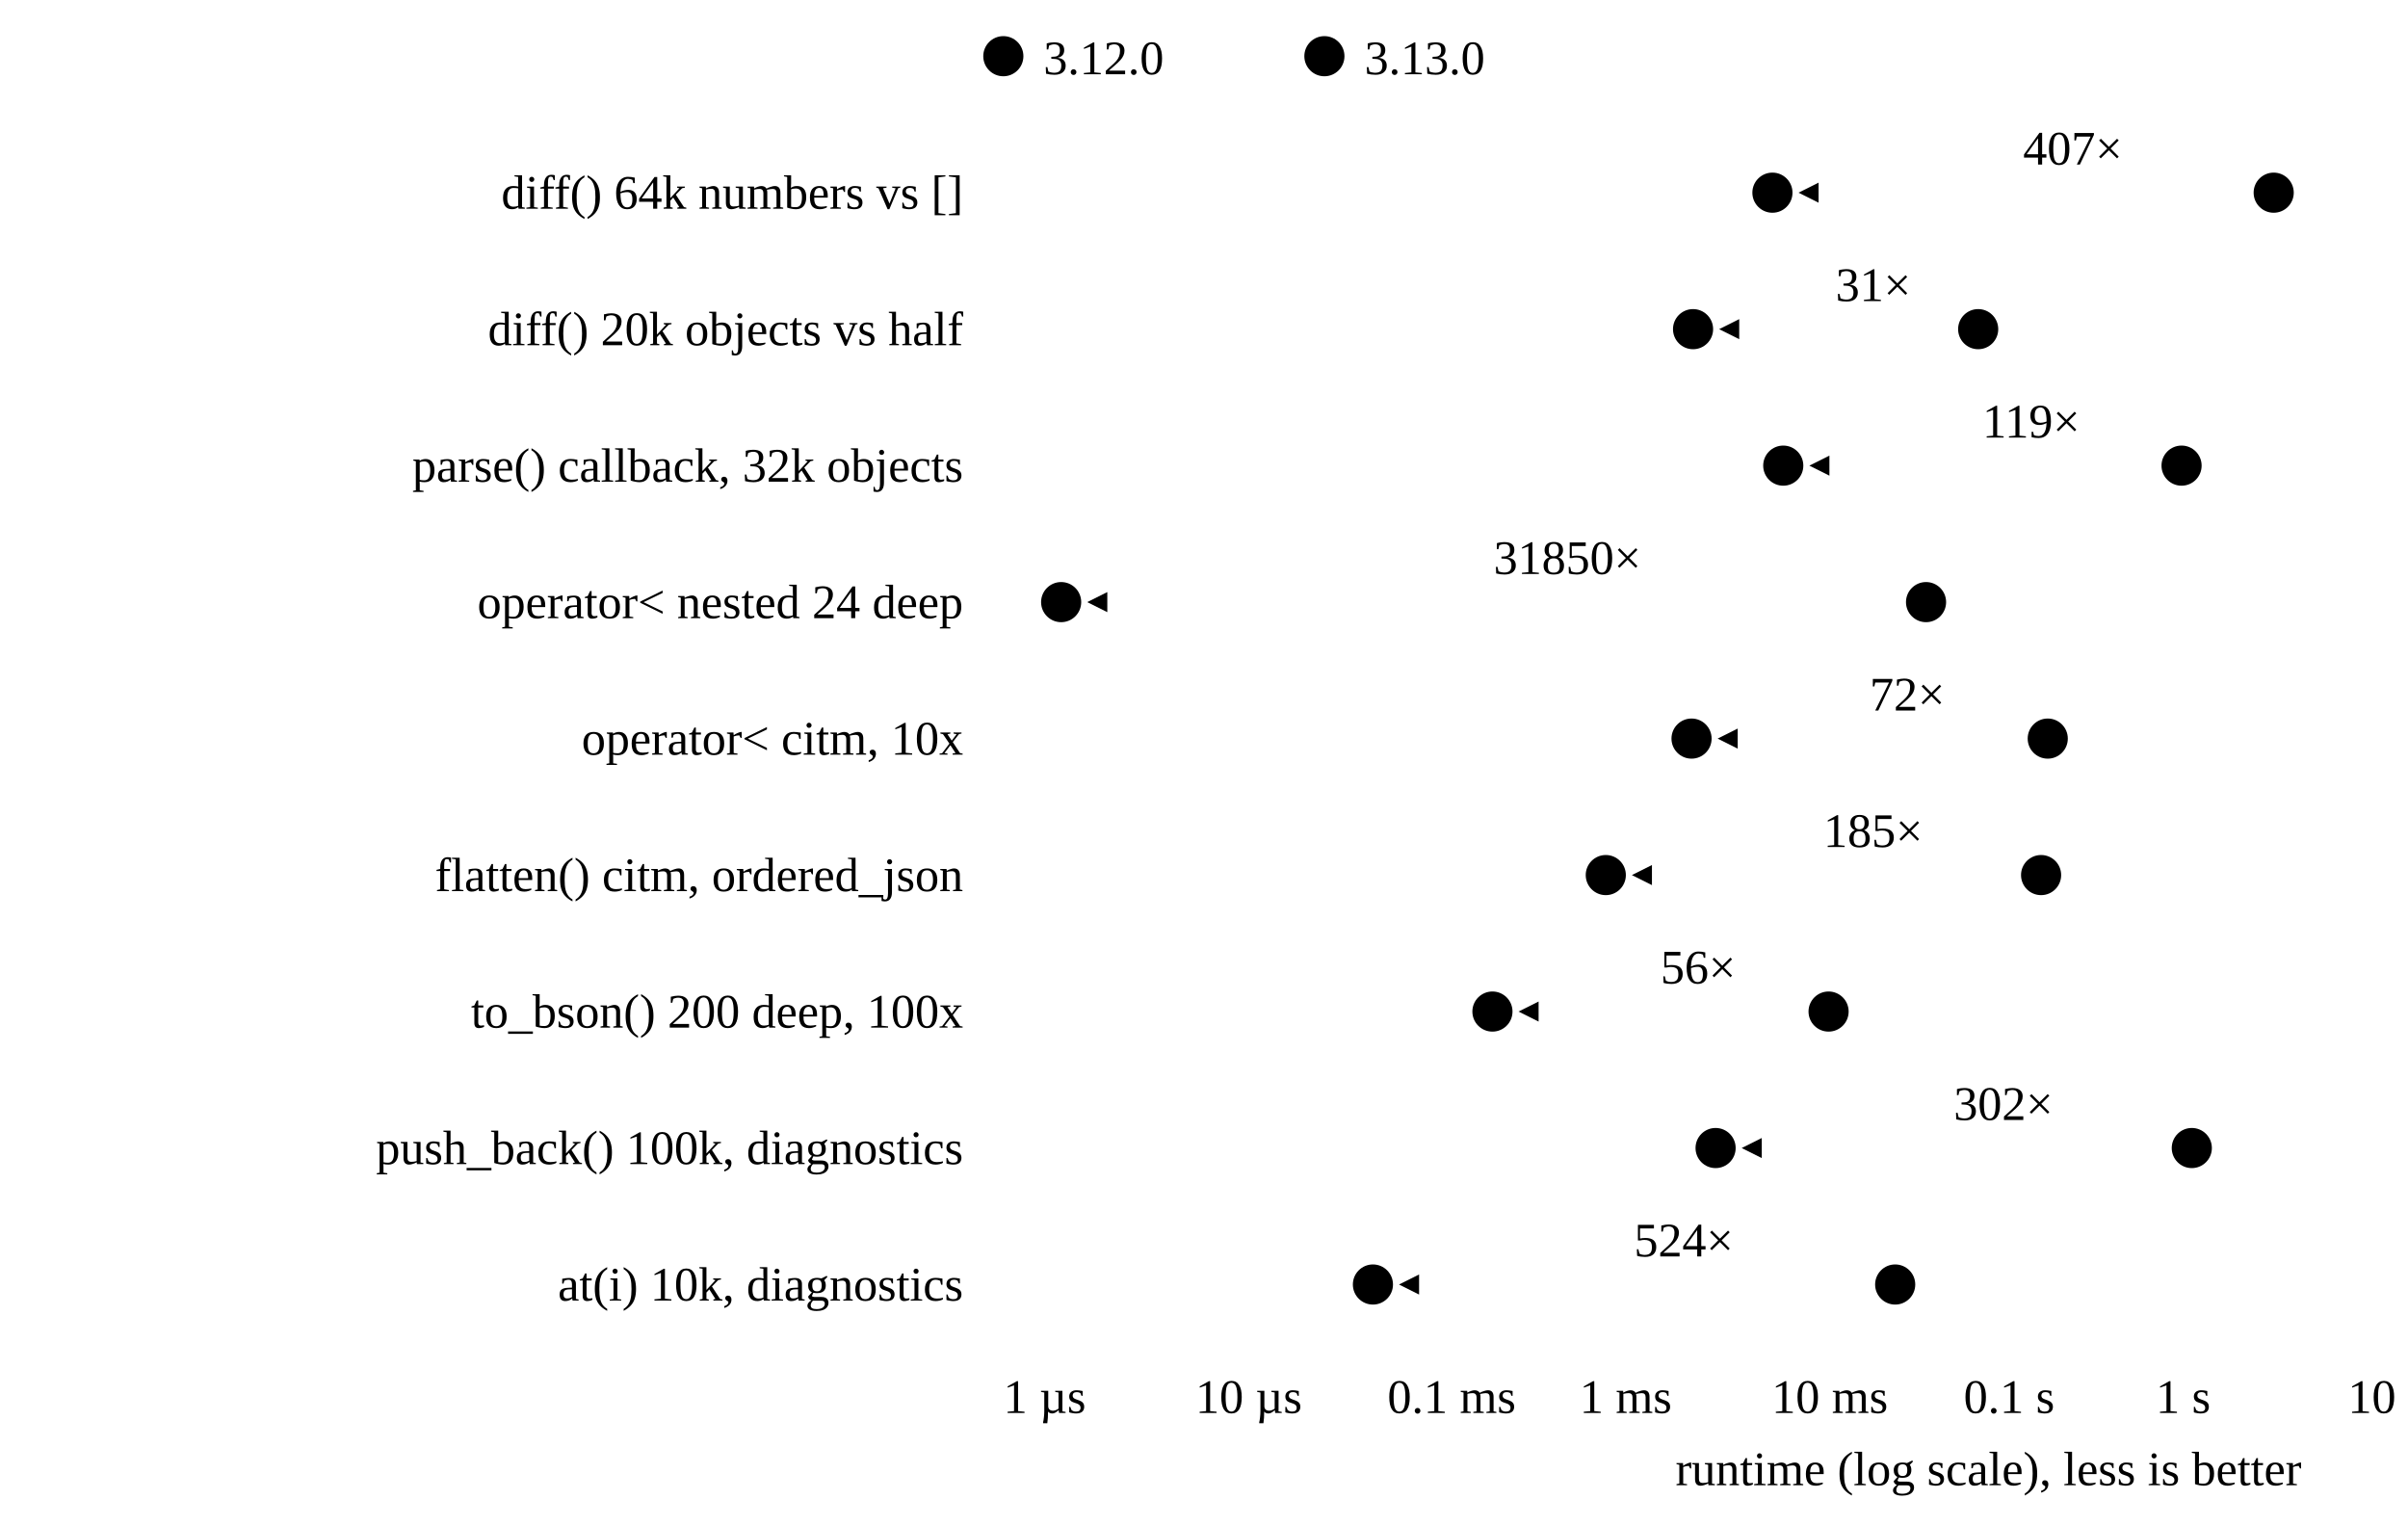
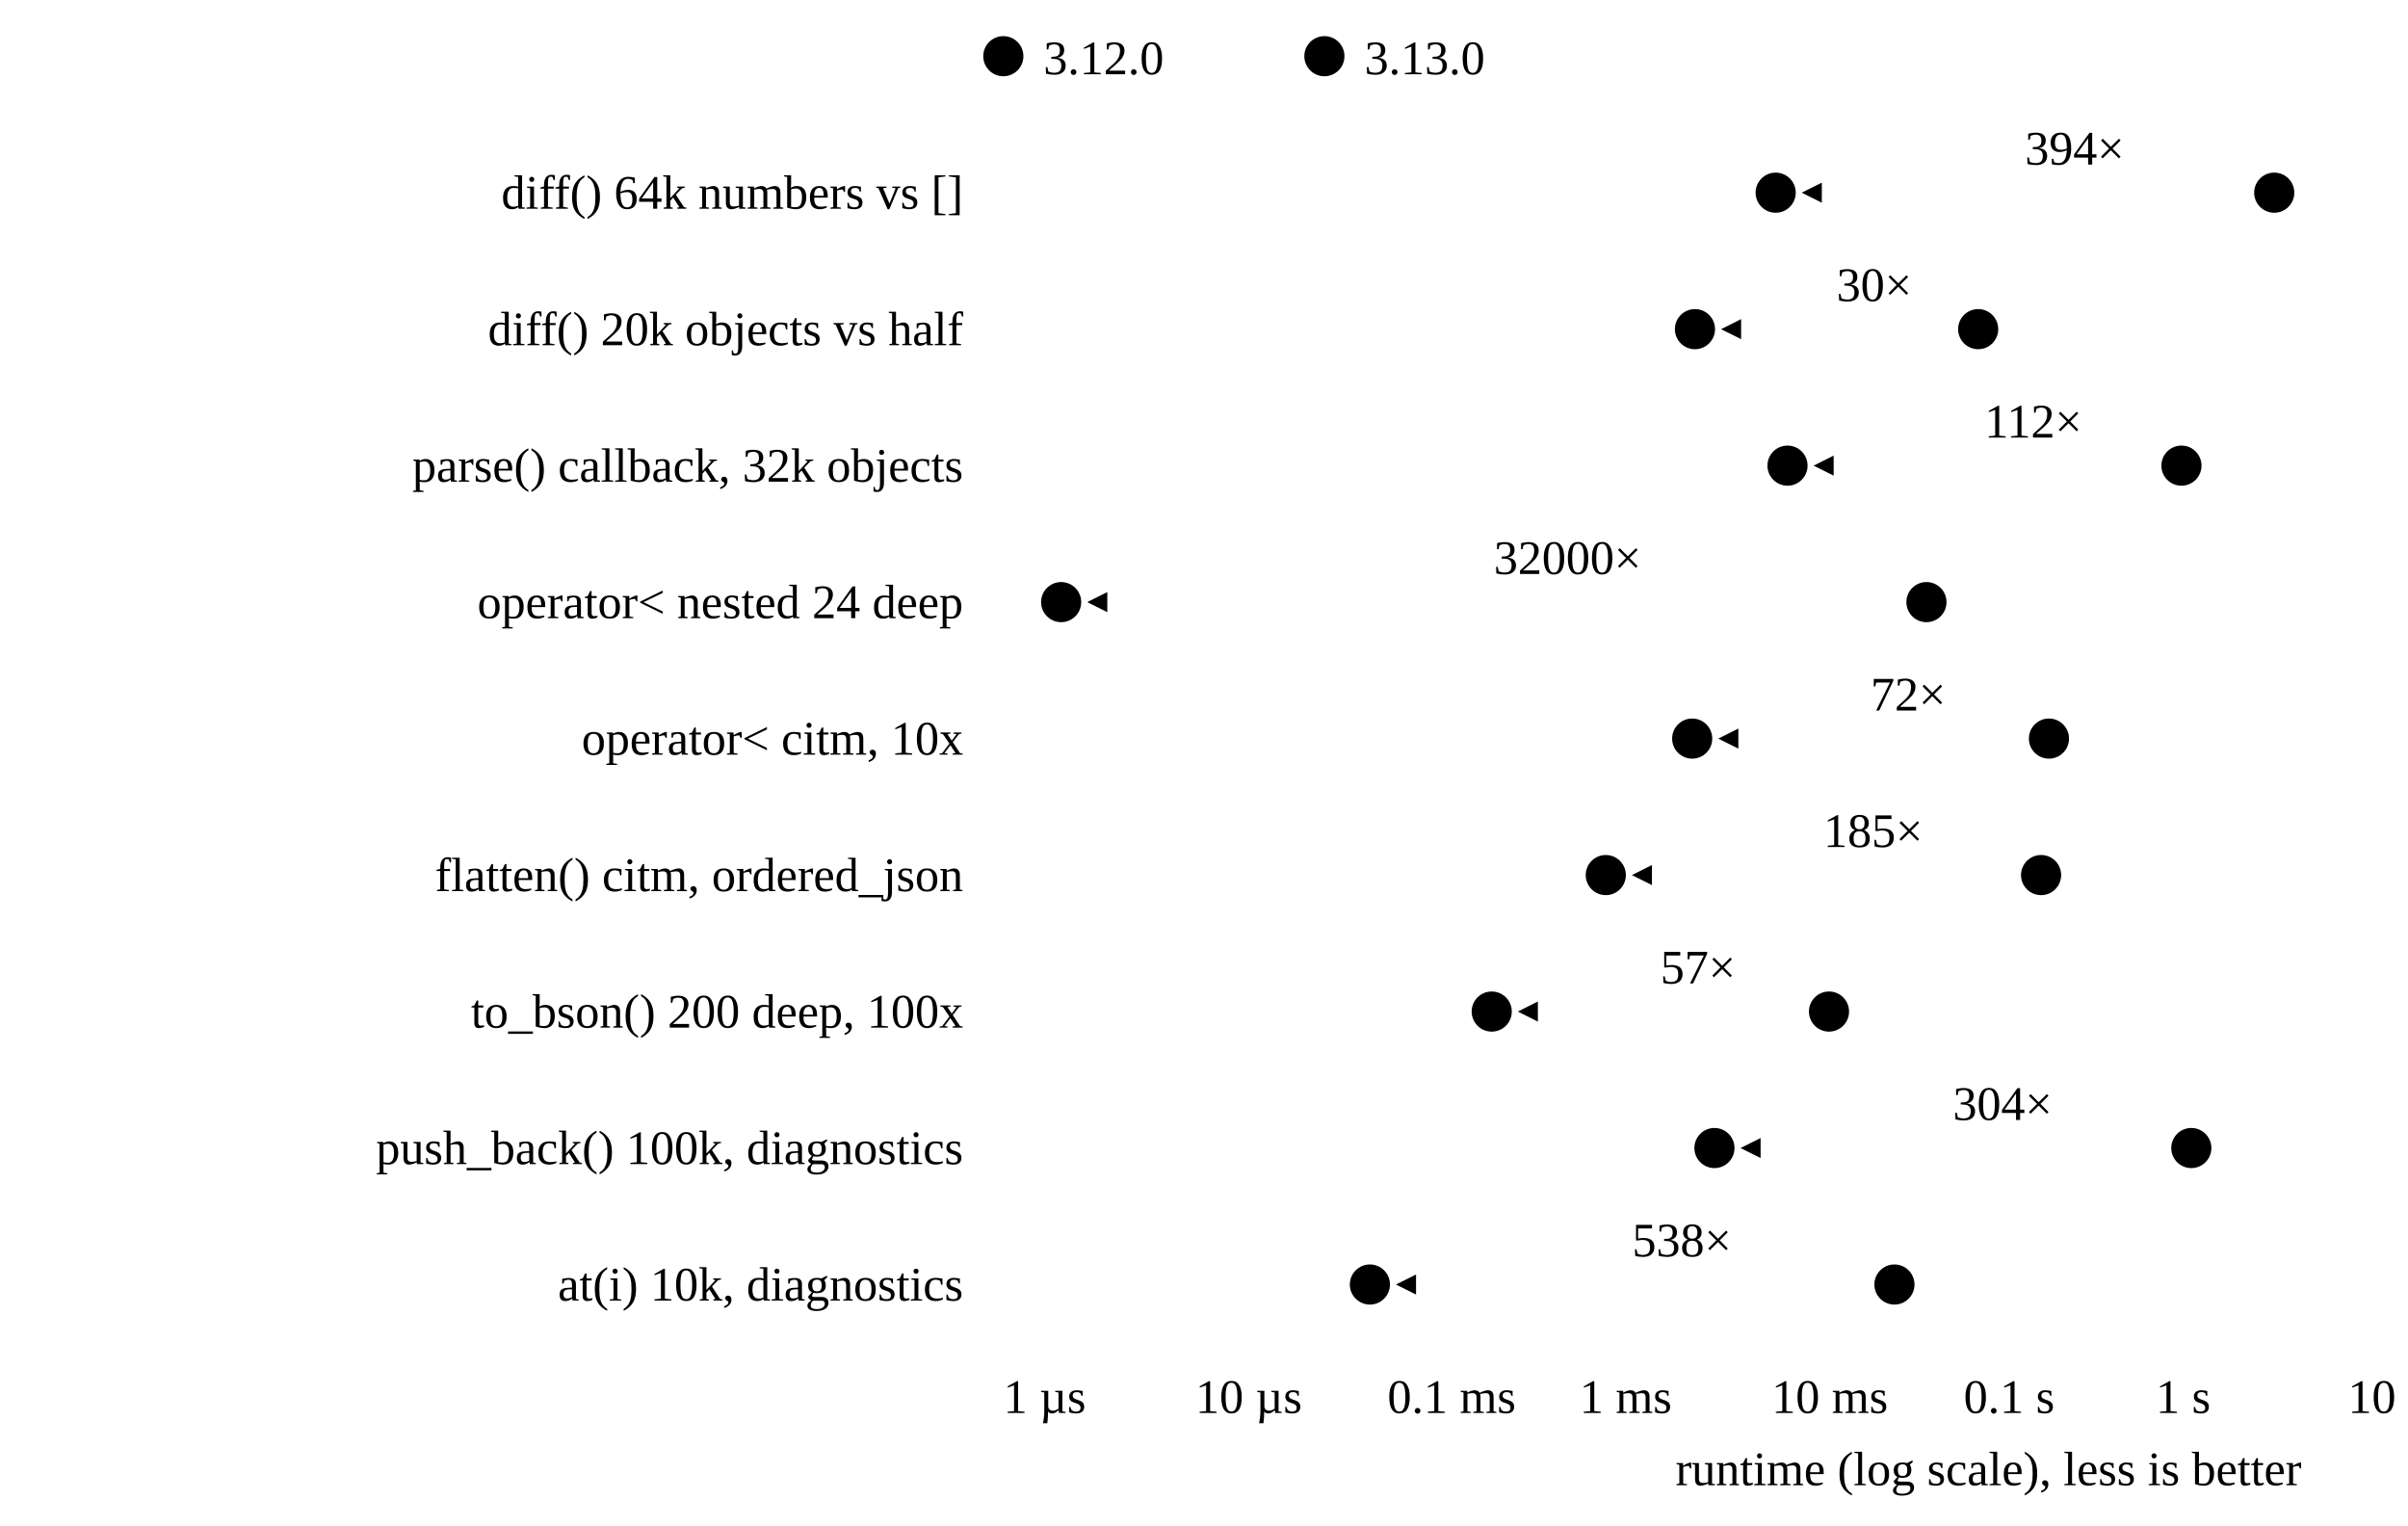
<svg xmlns="http://www.w3.org/2000/svg" class="nj-fig nj-charts nj-charts--blog" viewBox="0 0 600 380" role="img" aria-labelledby="nj-blog-cliffs nj-blog-cliffs-d">
  <line class="nj-charts-grid" x1="250" y1="30" x2="250" y2="336" />
  <text class="nj-charts-tick" x="250" y="352">1 µs</text>
  <line class="nj-charts-grid" x1="297.857" y1="30" x2="297.857" y2="336" />
  <text class="nj-charts-tick" x="297.857" y="352">10 µs</text>
  <line class="nj-charts-grid" x1="345.714" y1="30" x2="345.714" y2="336" />
  <text class="nj-charts-tick" x="345.714" y="352">0.1 ms</text>
  <line class="nj-charts-grid" x1="393.571" y1="30" x2="393.571" y2="336" />
  <text class="nj-charts-tick" x="393.571" y="352">1 ms</text>
  <line class="nj-charts-grid" x1="441.429" y1="30" x2="441.429" y2="336" />
  <text class="nj-charts-tick" x="441.429" y="352">10 ms</text>
  <line class="nj-charts-grid" x1="489.286" y1="30" x2="489.286" y2="336" />
  <text class="nj-charts-tick" x="489.286" y="352">0.1 s</text>
  <line class="nj-charts-grid" x1="537.143" y1="30" x2="537.143" y2="336" />
  <text class="nj-charts-tick" x="537.143" y="352">1 s</text>
  <line class="nj-charts-grid" x1="585" y1="30" x2="585" y2="336" />
  <text class="nj-charts-tick" x="585" y="352">10 s</text>
  <text class="nj-charts-tick" x="417.5" y="370">runtime (log scale), less is better</text>
  <defs>
    <marker id="nj-blog-cliffs-head" viewBox="0 0 10 10" refX="9" refY="5" markerWidth="5" markerHeight="5" orient="auto">
      <path class="nj-charts-head" d="M0 0 L10 5 L0 10 z" />
    </marker>
  </defs>
  <circle class="nj-charts-ojson-dot" cx="250" cy="14" r="5" />
  <text class="nj-charts-leg" x="260" y="18.5">3.12.0</text>
  <circle class="nj-charts-json-dot" cx="330" cy="14" r="5" />
  <text class="nj-charts-leg" x="340" y="18.5">3.13.0</text>
  <text class="nj-charts-rowlabel" x="240" y="52" text-anchor="end">diff() 64k numbers vs []</text>
-   <line class="nj-charts-axis" x1="560.535" y1="48" x2="448.635" y2="48" marker-end="url(#nj-blog-cliffs-head)" />
-   <circle class="nj-charts-ojson-dot" cx="566.535" cy="48" r="5" />
-   <circle class="nj-charts-json-dot" cx="441.635" cy="48" r="5" />
-   <text class="nj-charts-factor" x="504.085" y="41">407×</text>
+   <line class="nj-charts-axis" x1="560.671" y1="48" x2="449.443" y2="48" marker-end="url(#nj-blog-cliffs-head)" />
+   <circle class="nj-charts-ojson-dot" cx="566.671" cy="48" r="5" />
+   <circle class="nj-charts-json-dot" cx="442.443" cy="48" r="5" />
+   <text class="nj-charts-factor" x="504.557" y="41">394×</text>
  <text class="nj-charts-rowlabel" x="240" y="86" text-anchor="end">diff() 20k objects vs half</text>
-   <line class="nj-charts-axis" x1="486.901" y1="82" x2="428.858" y2="82" marker-end="url(#nj-blog-cliffs-head)" />
+   <line class="nj-charts-axis" x1="486.901" y1="82" x2="429.332" y2="82" marker-end="url(#nj-blog-cliffs-head)" />
  <circle class="nj-charts-ojson-dot" cx="492.901" cy="82" r="5" />
-   <circle class="nj-charts-json-dot" cx="421.858" cy="82" r="5" />
-   <text class="nj-charts-factor" x="457.38" y="75">31×</text>
+   <circle class="nj-charts-json-dot" cx="422.332" cy="82" r="5" />
+   <text class="nj-charts-factor" x="457.617" y="75">30×</text>
  <text class="nj-charts-rowlabel" x="240" y="120" text-anchor="end">parse() callback, 32k objects</text>
-   <line class="nj-charts-axis" x1="537.579" y1="116" x2="451.333" y2="116" marker-end="url(#nj-blog-cliffs-head)" />
-   <circle class="nj-charts-ojson-dot" cx="543.579" cy="116" r="5" />
-   <circle class="nj-charts-json-dot" cx="444.333" cy="116" r="5" />
-   <text class="nj-charts-factor" x="493.956" y="109">119×</text>
+   <line class="nj-charts-axis" x1="537.549" y1="116" x2="452.39" y2="116" marker-end="url(#nj-blog-cliffs-head)" />
+   <circle class="nj-charts-ojson-dot" cx="543.549" cy="116" r="5" />
+   <circle class="nj-charts-json-dot" cx="445.39" cy="116" r="5" />
+   <text class="nj-charts-factor" x="494.47" y="109">112×</text>
  <text class="nj-charts-rowlabel" x="240" y="154" text-anchor="end">operator&lt; nested 24 deep</text>
-   <line class="nj-charts-axis" x1="473.912" y1="150" x2="271.406" y2="150" marker-end="url(#nj-blog-cliffs-head)" />
-   <circle class="nj-charts-ojson-dot" cx="479.912" cy="150" r="5" />
+   <line class="nj-charts-axis" x1="474.01" y1="150" x2="271.406" y2="150" marker-end="url(#nj-blog-cliffs-head)" />
+   <circle class="nj-charts-ojson-dot" cx="480.01" cy="150" r="5" />
  <circle class="nj-charts-json-dot" cx="264.406" cy="150" r="5" />
-   <text class="nj-charts-factor" x="372.159" y="143">31850×</text>
+   <text class="nj-charts-factor" x="372.208" y="143">32000×</text>
  <text class="nj-charts-rowlabel" x="240" y="188" text-anchor="end">operator&lt; citm, 10x</text>
-   <line class="nj-charts-axis" x1="504.235" y1="184" x2="428.482" y2="184" marker-end="url(#nj-blog-cliffs-head)" />
-   <circle class="nj-charts-ojson-dot" cx="510.235" cy="184" r="5" />
-   <circle class="nj-charts-json-dot" cx="421.482" cy="184" r="5" />
-   <text class="nj-charts-factor" x="465.858" y="177">72×</text>
+   <line class="nj-charts-axis" x1="504.536" y1="184" x2="428.644" y2="184" marker-end="url(#nj-blog-cliffs-head)" />
+   <circle class="nj-charts-ojson-dot" cx="510.536" cy="184" r="5" />
+   <circle class="nj-charts-json-dot" cx="421.644" cy="184" r="5" />
+   <text class="nj-charts-factor" x="466.09" y="177">72×</text>
  <text class="nj-charts-rowlabel" x="240" y="222" text-anchor="end">flatten() citm, ordered_json</text>
  <line class="nj-charts-axis" x1="502.578" y1="218" x2="407.114" y2="218" marker-end="url(#nj-blog-cliffs-head)" />
  <circle class="nj-charts-ojson-dot" cx="508.578" cy="218" r="5" />
  <circle class="nj-charts-json-dot" cx="400.114" cy="218" r="5" />
  <text class="nj-charts-factor" x="454.346" y="211">185×</text>
  <text class="nj-charts-rowlabel" x="240" y="256" text-anchor="end">to_bson() 200 deep, 100x</text>
-   <line class="nj-charts-axis" x1="449.626" y1="252" x2="378.87" y2="252" marker-end="url(#nj-blog-cliffs-head)" />
-   <circle class="nj-charts-ojson-dot" cx="455.626" cy="252" r="5" />
-   <circle class="nj-charts-json-dot" cx="371.87" cy="252" r="5" />
-   <text class="nj-charts-factor" x="413.748" y="245">56×</text>
+   <line class="nj-charts-axis" x1="449.731" y1="252" x2="378.692" y2="252" marker-end="url(#nj-blog-cliffs-head)" />
+   <circle class="nj-charts-ojson-dot" cx="455.731" cy="252" r="5" />
+   <circle class="nj-charts-json-dot" cx="371.692" cy="252" r="5" />
+   <text class="nj-charts-factor" x="413.712" y="245">57×</text>
  <text class="nj-charts-rowlabel" x="240" y="290" text-anchor="end">push_back() 100k, diagnostics</text>
-   <line class="nj-charts-axis" x1="540.131" y1="286" x2="434.474" y2="286" marker-end="url(#nj-blog-cliffs-head)" />
-   <circle class="nj-charts-ojson-dot" cx="546.131" cy="286" r="5" />
-   <circle class="nj-charts-json-dot" cx="427.474" cy="286" r="5" />
-   <text class="nj-charts-factor" x="486.802" y="279">302×</text>
+   <line class="nj-charts-axis" x1="540.009" y1="286" x2="434.188" y2="286" marker-end="url(#nj-blog-cliffs-head)" />
+   <circle class="nj-charts-ojson-dot" cx="546.009" cy="286" r="5" />
+   <circle class="nj-charts-json-dot" cx="427.188" cy="286" r="5" />
+   <text class="nj-charts-factor" x="486.598" y="279">304×</text>
  <text class="nj-charts-rowlabel" x="240" y="324" text-anchor="end">at(i) 10k, diagnostics</text>
-   <line class="nj-charts-axis" x1="466.222" y1="320" x2="349.091" y2="320" marker-end="url(#nj-blog-cliffs-head)" />
-   <circle class="nj-charts-ojson-dot" cx="472.222" cy="320" r="5" />
-   <circle class="nj-charts-json-dot" cx="342.091" cy="320" r="5" />
-   <text class="nj-charts-factor" x="407.156" y="313">524×</text>
+   <line class="nj-charts-axis" x1="466.033" y1="320" x2="348.335" y2="320" marker-end="url(#nj-blog-cliffs-head)" />
+   <circle class="nj-charts-ojson-dot" cx="472.033" cy="320" r="5" />
+   <circle class="nj-charts-json-dot" cx="341.335" cy="320" r="5" />
+   <text class="nj-charts-factor" x="406.684" y="313">538×</text>
</svg>
